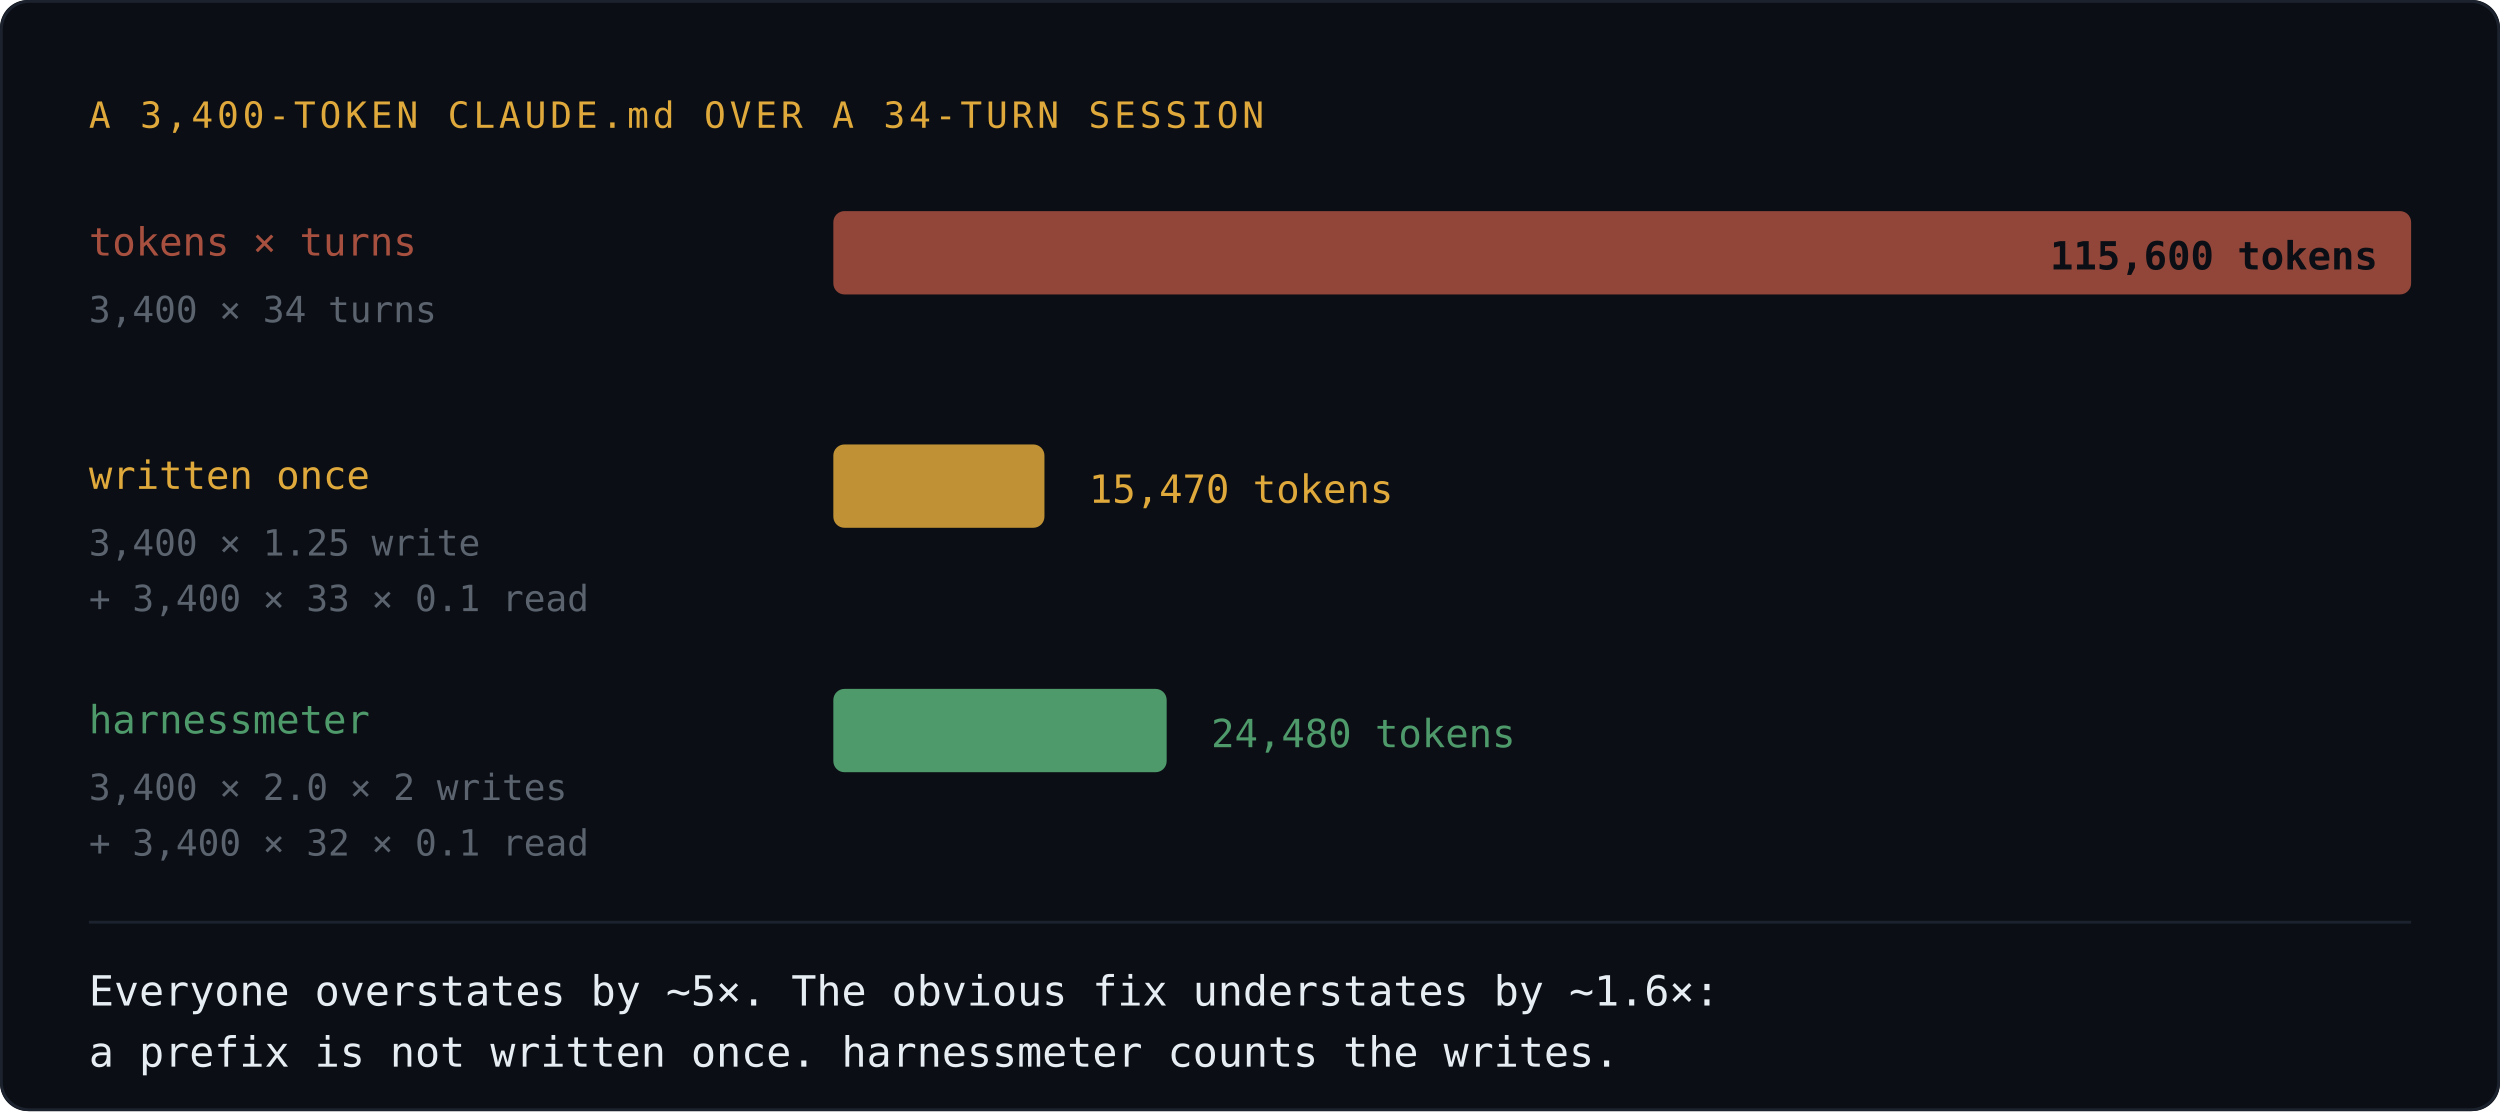
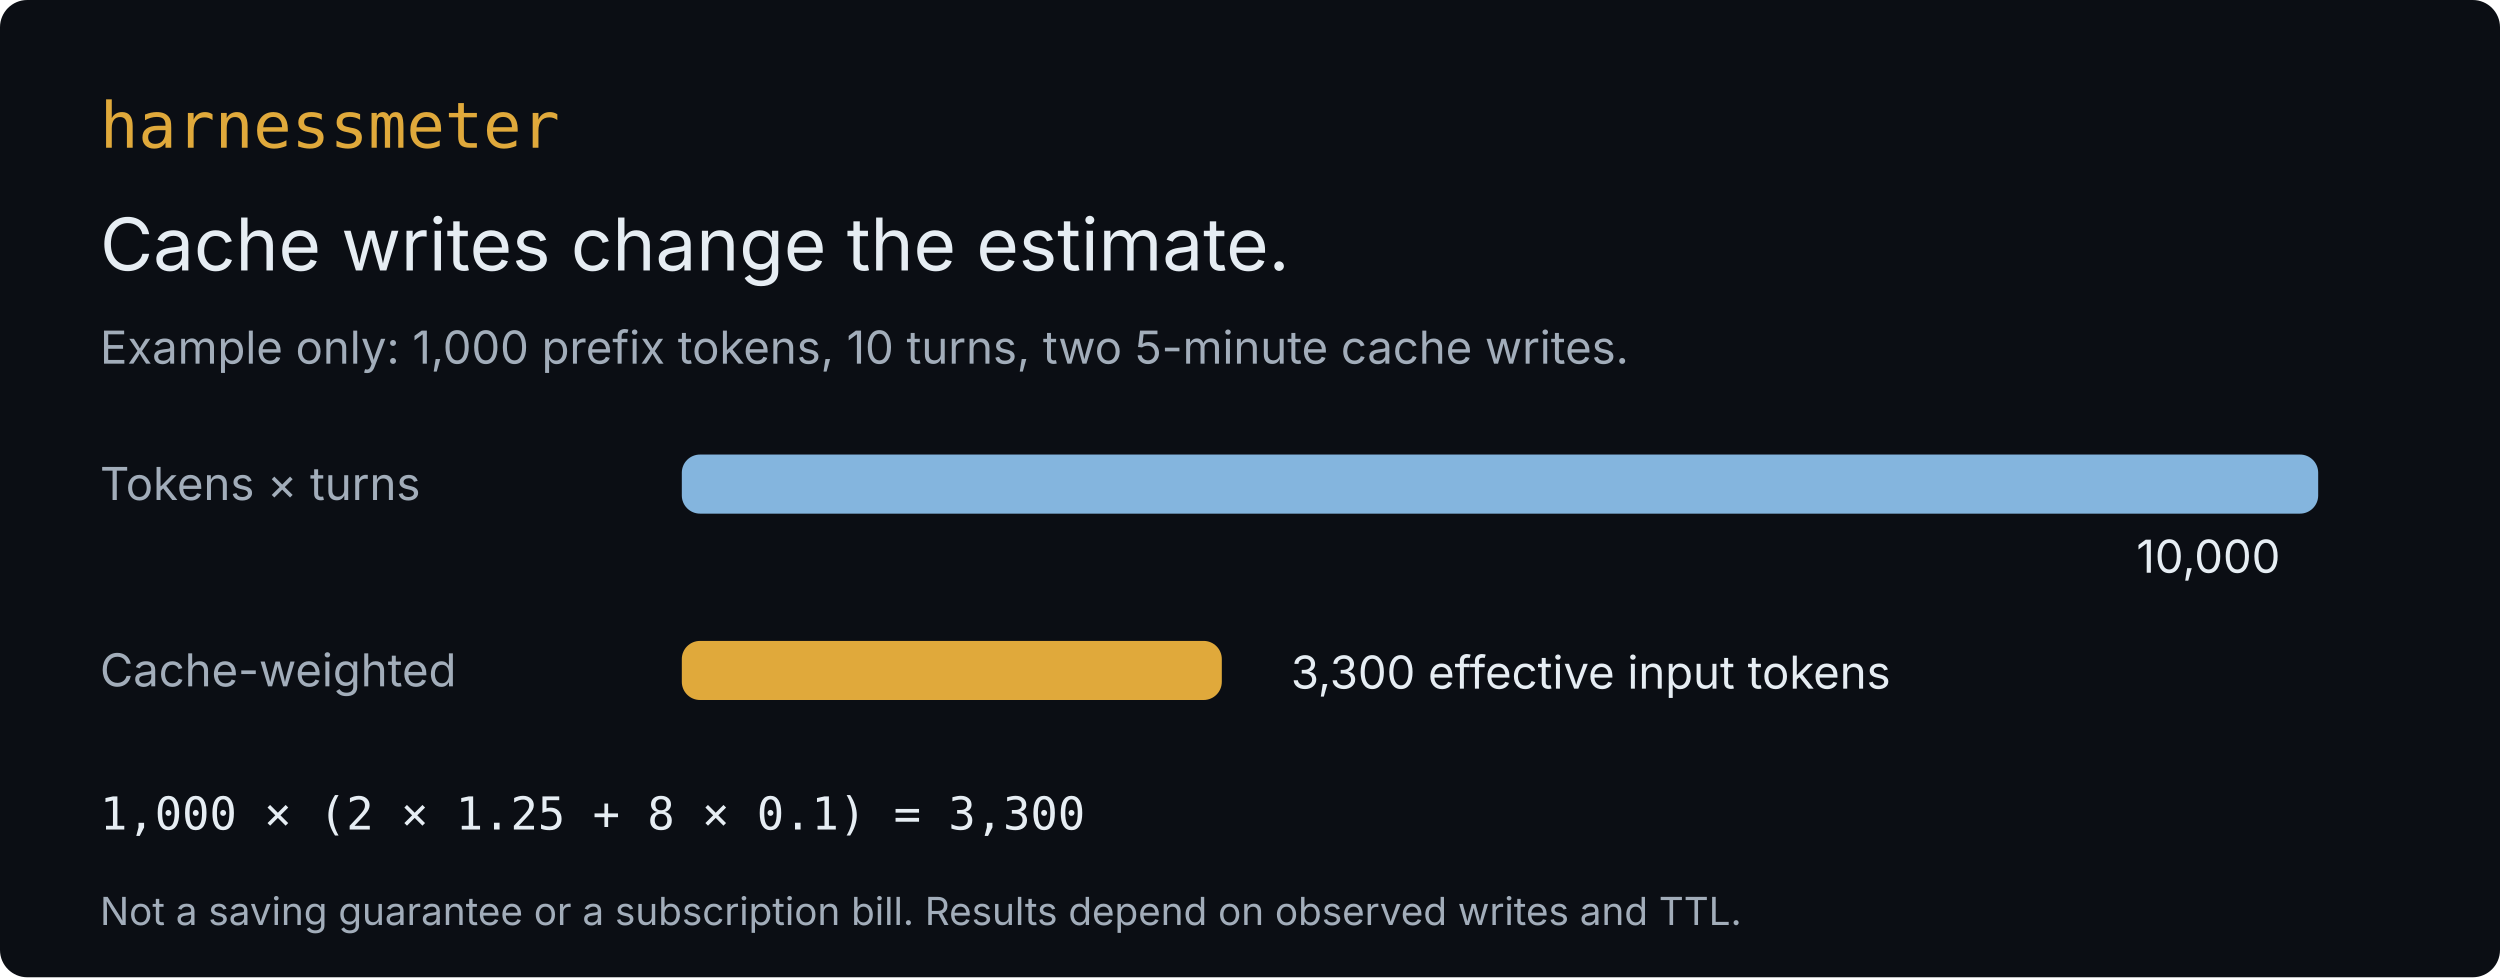
- <svg xmlns="http://www.w3.org/2000/svg" viewBox="0 0 900 400" width="900" height="400" role="img" aria-label="Naive token-turn arithmetic overstates an always-on block by about five times; the write-once model understates it">
-   <rect width="900" height="400" rx="10" fill="#0B0E14" />
-   <rect x="0.5" y="0.5" width="899" height="399" rx="10" fill="none" stroke="#1C232E" />
-   <g font-family="ui-monospace, SFMono-Regular, Menlo, Consolas, monospace">
-     <text x="32" y="46" font-size="13" fill="#E0A93B" letter-spacing="1.4">A 3,400-TOKEN CLAUDE.md OVER A 34-TURN SESSION</text>
-     <text x="32" y="92" font-size="14" fill="#A8503F">tokens × turns</text>
-     <text x="32" y="116" font-size="13" fill="#5A636E">3,400 × 34 turns</text>
-     <rect x="300" y="76" width="568" height="30" rx="4" fill="#A8503F" opacity="0.85" />
-     <text x="856" y="97" font-size="14" fill="#0B0E14" text-anchor="end" font-weight="bold">115,600 tokens</text>
-     <text x="32" y="176" font-size="14" fill="#E0A93B">written once</text>
-     <text x="32" y="200" font-size="13" fill="#5A636E">3,400 × 1.25 write</text>
-     <text x="32" y="220" font-size="13" fill="#5A636E">+ 3,400 × 33 × 0.1 read</text>
-     <rect x="300" y="160" width="76" height="30" rx="4" fill="#E0A93B" opacity="0.85" />
-     <text x="392" y="181" font-size="14" fill="#E0A93B">15,470 tokens</text>
-     <text x="32" y="264" font-size="14" fill="#4E9A6B">harnessmeter</text>
-     <text x="32" y="288" font-size="13" fill="#5A636E">3,400 × 2.0 × 2 writes</text>
-     <text x="32" y="308" font-size="13" fill="#5A636E">+ 3,400 × 32 × 0.1 read</text>
-     <rect x="300" y="248" width="120" height="30" rx="4" fill="#4E9A6B" />
-     <text x="436" y="269" font-size="14" fill="#4E9A6B">24,480 tokens</text>
-     <line x1="32" y1="332" x2="868" y2="332" stroke="#1C232E" />
-     <text x="32" y="362" font-size="15" fill="#E6EDF3">Everyone overstates by ~5×. The obvious fix understates by ~1.6×:</text>
-     <text x="32" y="384" font-size="15" fill="#E6EDF3">a prefix is not written once. harnessmeter counts the writes.</text>
-   </g>
+ <svg xmlns="http://www.w3.org/2000/svg" viewBox="0 0 1100 430" width="1100" height="430" role="img" aria-labelledby="title desc">
+   <rect x="0" y="0" width="1100" height="430" rx="12" fill="#0B0E14" />
+   <text x="44" y="65" fill="#E0A93B" font-family="ui-monospace, SFMono-Regular, Menlo, Consolas, monospace" font-size="28">harnessmeter</text>
+   <text x="44" y="119" fill="#E6EDF3" font-family="system-ui, -apple-system, Segoe UI, sans-serif" font-size="32">Cache writes change the estimate.</text>
+   <text x="44" y="160" fill="#A2ADBA" font-family="system-ui, -apple-system, Segoe UI, sans-serif" font-size="20">Example only: 1,000 prefix tokens, 10 turns, two 5-minute cache writes.</text>
+   <text x="44" y="220" fill="#A2ADBA" font-family="system-ui, -apple-system, Segoe UI, sans-serif" font-size="20">Tokens × turns</text>
+   <rect x="300" y="200" width="720" height="26" rx="8" fill="#84B5DE" />
+   <text x="940" y="252" fill="#E6EDF3" font-family="system-ui, -apple-system, Segoe UI, sans-serif" font-size="20">10,000</text>
+   <text x="44" y="302" fill="#A2ADBA" font-family="system-ui, -apple-system, Segoe UI, sans-serif" font-size="20">Cache-weighted</text>
+   <rect x="300" y="282" width="237.6" height="26" rx="8" fill="#E0A93B" />
+   <text x="568" y="303" fill="#E6EDF3" font-family="system-ui, -apple-system, Segoe UI, sans-serif" font-size="20">3,300 effective input tokens</text>
+   <text x="44" y="365" fill="#E6EDF3" font-family="ui-monospace, SFMono-Regular, Menlo, Consolas, monospace" font-size="20">1,000 × (2 × 1.25 + 8 × 0.1) = 3,300</text>
+   <text x="44" y="407" fill="#A2ADBA" font-family="system-ui, -apple-system, Segoe UI, sans-serif" font-size="17">Not a saving guarantee or a subscription bill. Results depend on observed writes and TTL.</text>
</svg>
